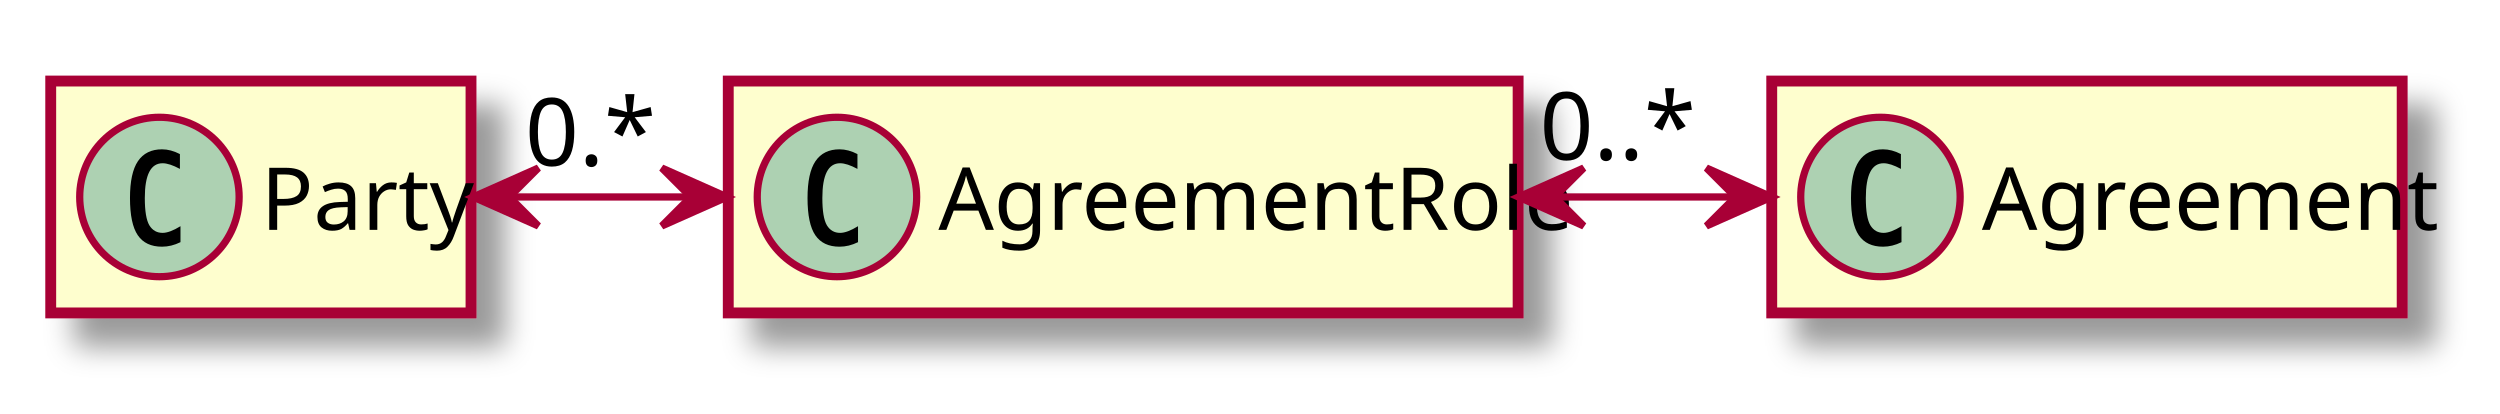
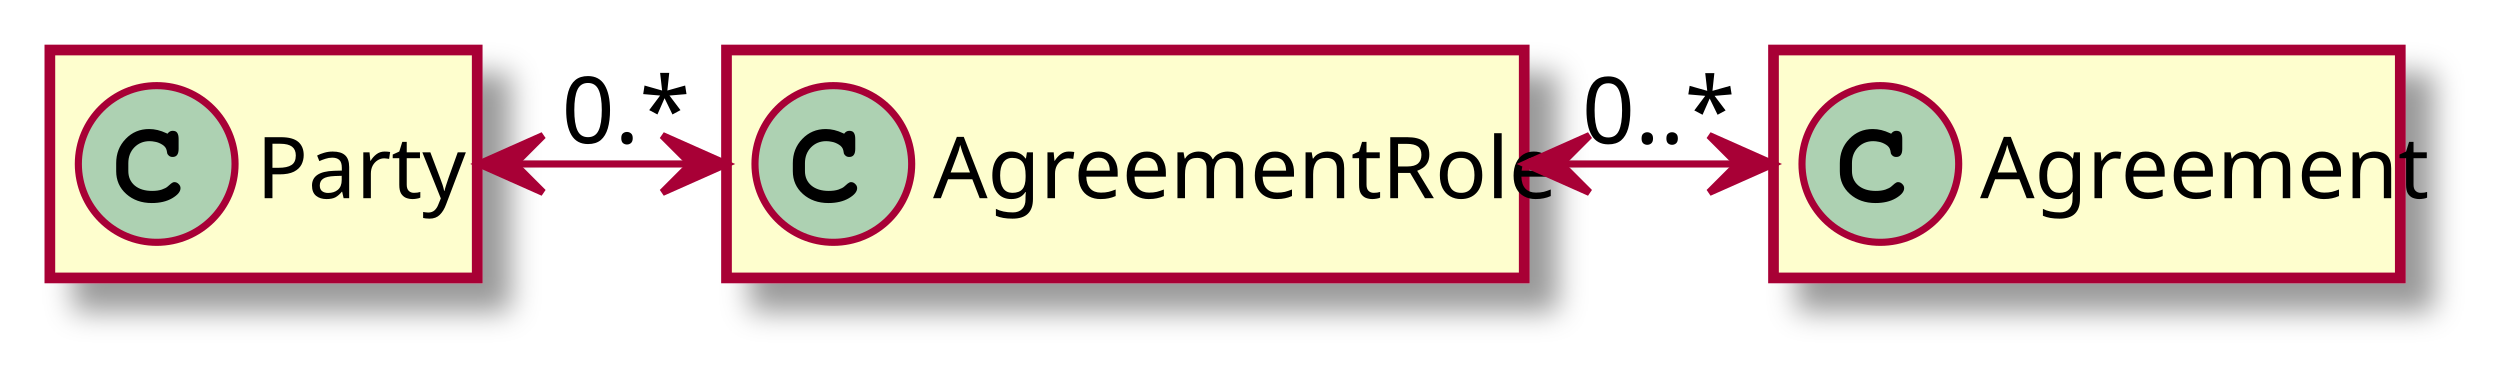
- <svg xmlns="http://www.w3.org/2000/svg" contentScriptType="application/ecmascript" contentStyleType="text/css" height="57px" preserveAspectRatio="none" style="width:345px;height:57px;" version="1.1" viewBox="0 0 345 57" width="345px" zoomAndPan="magnify">
+ <svg xmlns="http://www.w3.org/2000/svg" contentScriptType="application/ecmascript" contentStyleType="text/css" height="53px" preserveAspectRatio="none" style="width:351px;height:53px;background:#FFFFFF;" version="1.1" viewBox="0 0 351 53" width="351px" zoomAndPan="magnify">
  <defs>
    <filter height="300%" id="f1kwq0jmnpvosg" width="300%" x="-1" y="-1">
      <feGaussianBlur result="blurOut" stdDeviation="2.0" />
      <feColorMatrix in="blurOut" result="blurOut2" type="matrix" values="0 0 0 0 0 0 0 0 0 0 0 0 0 0 0 0 0 0 .4 0" />
      <feOffset dx="4.0" dy="4.0" in="blurOut2" result="blurOut3" />
      <feBlend in="SourceGraphic" in2="blurOut3" mode="normal" />
    </filter>
  </defs>
  <g>
-     <rect codeLine="3" fill="#FEFECE" filter="url(#f1kwq0jmnpvosg)" height="32" id="Party" style="stroke:#A80036;stroke-width:1.5;" width="58" x="7" y="11.184" />
-     <ellipse cx="22" cy="27.184" fill="#ADD1B2" rx="11" ry="11" style="stroke:#A80036;stroke-width:1.0;" />
-     <path d="M17.938,27.325 Q17.938,23.872 19.031,22.247 Q20.141,20.606 22.359,20.606 Q23.562,20.606 24.828,21.262 L24.828,23.309 Q23.375,22.528 22.438,22.528 Q19.984,22.528 19.984,27.325 Q19.984,30.028 20.609,31.09 Q21.25,32.137 22.438,32.137 Q23.406,32.137 24.906,31.215 L24.906,33.419 Q23.641,34.044 22.359,34.044 Q20.094,34.044 19.016,32.465 Q17.938,30.887 17.938,27.325 Z " fill="#000000" />
-     <text fill="#000000" font-family="sans-serif" font-size="12" lengthAdjust="spacing" textLength="26" x="36" y="31.719">Party</text>
-     <rect codeLine="4" fill="#FEFECE" filter="url(#f1kwq0jmnpvosg)" height="32" id="AgreementRole" style="stroke:#A80036;stroke-width:1.5;" width="109" x="100.5" y="11.184" />
-     <ellipse cx="115.5" cy="27.184" fill="#ADD1B2" rx="11" ry="11" style="stroke:#A80036;stroke-width:1.0;" />
-     <path d="M111.438,27.325 Q111.438,23.872 112.531,22.247 Q113.641,20.606 115.859,20.606 Q117.062,20.606 118.328,21.262 L118.328,23.309 Q116.875,22.528 115.938,22.528 Q113.484,22.528 113.484,27.325 Q113.484,30.028 114.109,31.09 Q114.75,32.137 115.938,32.137 Q116.906,32.137 118.406,31.215 L118.406,33.419 Q117.141,34.044 115.859,34.044 Q113.594,34.044 112.516,32.465 Q111.438,30.887 111.438,27.325 Z " fill="#000000" />
-     <text fill="#000000" font-family="sans-serif" font-size="12" lengthAdjust="spacing" textLength="77" x="129.5" y="31.719">AgreementRole</text>
-     <rect codeLine="5" fill="#FEFECE" filter="url(#f1kwq0jmnpvosg)" height="32" id="Agreement" style="stroke:#A80036;stroke-width:1.5;" width="87" x="244.5" y="11.184" />
-     <ellipse cx="259.5" cy="27.184" fill="#ADD1B2" rx="11" ry="11" style="stroke:#A80036;stroke-width:1.0;" />
-     <path d="M255.438,27.325 Q255.438,23.872 256.531,22.247 Q257.641,20.606 259.859,20.606 Q261.062,20.606 262.328,21.262 L262.328,23.309 Q260.875,22.528 259.938,22.528 Q257.484,22.528 257.484,27.325 Q257.484,30.028 258.109,31.09 Q258.75,32.137 259.938,32.137 Q260.906,32.137 262.406,31.215 L262.406,33.419 Q261.141,34.044 259.859,34.044 Q257.594,34.044 256.516,32.465 Q255.438,30.887 255.438,27.325 Z " fill="#000000" />
-     <text fill="#000000" font-family="sans-serif" font-size="12" lengthAdjust="spacing" textLength="55" x="273.5" y="31.719">Agreement</text>
-     <path codeLine="7" d="M70.49,27.184 C78.73,27.184 86.96,27.184 95.2,27.184 " fill="none" id="Party-AgreementRole" style="stroke:#A80036;stroke-width:1.0;" />
-     <polygon fill="#A80036" points="100.33,27.184,91.33,23.184,95.33,27.184,91.33,31.184,100.33,27.184" style="stroke:#A80036;stroke-width:1.0;" />
-     <polygon fill="#A80036" points="65.29,27.184,74.29,31.184,70.29,27.184,74.29,23.184,65.29,27.184" style="stroke:#A80036;stroke-width:1.0;" />
-     <text fill="#000000" font-family="sans-serif" font-size="13" lengthAdjust="spacing" textLength="20" x="72.448" y="22.867">0.*</text>
-     <path codeLine="8" d="M214.74,27.184 C222.95,27.184 231.16,27.184 239.37,27.184 " fill="none" id="AgreementRole-Agreement" style="stroke:#A80036;stroke-width:1.0;" />
-     <polygon fill="#A80036" points="244.49,27.184,235.49,23.184,239.49,27.184,235.49,31.184,244.49,27.184" style="stroke:#A80036;stroke-width:1.0;" />
-     <polygon fill="#A80036" points="209.55,27.184,218.55,31.184,214.55,27.184,218.55,23.184,209.55,27.184" style="stroke:#A80036;stroke-width:1.0;" />
-     <text fill="#000000" font-family="sans-serif" font-size="13" lengthAdjust="spacing" textLength="24" x="212.465" y="22.045">0..*</text>
+     <rect codeLine="3" fill="#FEFECE" filter="url(#f1kwq0jmnpvosg)" height="32" id="Party" style="stroke:#A80036;stroke-width:1.5;" width="60" x="7" y="7.022" />
+     <ellipse cx="22" cy="23.023" fill="#ADD1B2" rx="11" ry="11" style="stroke:#A80036;stroke-width:1.0;" />
+     <path d="M21.359,26.804 Q22.156,26.804 22.719,26.616 Q23.297,26.413 23.531,26.194 Q23.781,25.96 24.016,25.773 Q24.266,25.569 24.484,25.569 Q24.828,25.569 25.078,25.835 Q25.344,26.085 25.344,26.413 Q25.344,27.148 24.172,27.835 Q23.016,28.507 21.312,28.507 Q19.156,28.507 17.734,27.241 Q16.312,25.976 16.312,24.038 L16.312,22.913 Q16.312,20.882 17.641,19.507 Q18.969,18.116 20.938,18.116 Q22.125,18.116 23.344,18.694 L23.516,18.773 Q23.812,18.366 24.234,18.366 Q24.719,18.366 24.891,18.663 Q25.078,18.944 25.078,19.491 L25.078,20.913 Q25.078,22.038 24.234,22.038 Q23.922,22.038 23.719,21.866 Q23.531,21.694 23.484,21.554 Q23.453,21.398 23.406,21.132 Q23.297,20.616 22.781,20.304 Q22.266,19.991 21.812,19.913 Q21.375,19.819 21,19.819 Q19.719,19.819 18.859,20.694 Q18.016,21.569 18.016,22.913 L18.016,24.007 Q18.016,25.288 18.922,26.054 Q19.828,26.804 21.359,26.804 Z " fill="#000000" />
+     <text fill="#000000" font-family="sans-serif" font-size="12" lengthAdjust="spacing" textLength="28" x="36" y="27.823">Party</text>
+     <rect codeLine="4" fill="#FEFECE" filter="url(#f1kwq0jmnpvosg)" height="32" id="AgreementRole" style="stroke:#A80036;stroke-width:1.5;" width="112" x="102" y="7.022" />
+     <ellipse cx="117" cy="23.023" fill="#ADD1B2" rx="11" ry="11" style="stroke:#A80036;stroke-width:1.0;" />
+     <path d="M116.359,26.804 Q117.156,26.804 117.719,26.616 Q118.297,26.413 118.531,26.194 Q118.781,25.96 119.016,25.773 Q119.266,25.569 119.484,25.569 Q119.828,25.569 120.078,25.835 Q120.344,26.085 120.344,26.413 Q120.344,27.148 119.172,27.835 Q118.016,28.507 116.312,28.507 Q114.156,28.507 112.734,27.241 Q111.312,25.976 111.312,24.038 L111.312,22.913 Q111.312,20.882 112.641,19.507 Q113.969,18.116 115.938,18.116 Q117.125,18.116 118.344,18.694 L118.516,18.773 Q118.812,18.366 119.234,18.366 Q119.719,18.366 119.891,18.663 Q120.078,18.944 120.078,19.491 L120.078,20.913 Q120.078,22.038 119.234,22.038 Q118.922,22.038 118.719,21.866 Q118.531,21.694 118.484,21.554 Q118.453,21.398 118.406,21.132 Q118.297,20.616 117.781,20.304 Q117.266,19.991 116.812,19.913 Q116.375,19.819 116,19.819 Q114.719,19.819 113.859,20.694 Q113.016,21.569 113.016,22.913 L113.016,24.007 Q113.016,25.288 113.922,26.054 Q114.828,26.804 116.359,26.804 Z " fill="#000000" />
+     <text fill="#000000" font-family="sans-serif" font-size="12" lengthAdjust="spacing" textLength="80" x="131" y="27.823">AgreementRole</text>
+     <rect codeLine="5" fill="#FEFECE" filter="url(#f1kwq0jmnpvosg)" height="32" id="Agreement" style="stroke:#A80036;stroke-width:1.5;" width="88" x="249" y="7.022" />
+     <ellipse cx="264" cy="23.023" fill="#ADD1B2" rx="11" ry="11" style="stroke:#A80036;stroke-width:1.0;" />
+     <path d="M263.359,26.804 Q264.156,26.804 264.719,26.616 Q265.297,26.413 265.531,26.194 Q265.781,25.96 266.016,25.773 Q266.266,25.569 266.484,25.569 Q266.828,25.569 267.078,25.835 Q267.344,26.085 267.344,26.413 Q267.344,27.148 266.172,27.835 Q265.016,28.507 263.312,28.507 Q261.156,28.507 259.734,27.241 Q258.312,25.976 258.312,24.038 L258.312,22.913 Q258.312,20.882 259.641,19.507 Q260.969,18.116 262.938,18.116 Q264.125,18.116 265.344,18.694 L265.516,18.773 Q265.812,18.366 266.234,18.366 Q266.719,18.366 266.891,18.663 Q267.078,18.944 267.078,19.491 L267.078,20.913 Q267.078,22.038 266.234,22.038 Q265.922,22.038 265.719,21.866 Q265.531,21.694 265.484,21.554 Q265.453,21.398 265.406,21.132 Q265.297,20.616 264.781,20.304 Q264.266,19.991 263.812,19.913 Q263.375,19.819 263,19.819 Q261.719,19.819 260.859,20.694 Q260.016,21.569 260.016,22.913 L260.016,24.007 Q260.016,25.288 260.922,26.054 Q261.828,26.804 263.359,26.804 Z " fill="#000000" />
+     <text fill="#000000" font-family="sans-serif" font-size="12" lengthAdjust="spacing" textLength="56" x="278" y="27.823">Agreement</text>
+     <path codeLine="7" d="M72.41,23.023 C80.57,23.023 88.74,23.023 96.91,23.023 " fill="none" id="Party-AgreementRole" style="stroke:#A80036;stroke-width:1.0;" />
+     <polygon fill="#A80036" points="101.99,23.023,92.99,19.023,96.99,23.023,92.99,27.023,101.99,23.023" style="stroke:#A80036;stroke-width:1.0;" />
+     <polygon fill="#A80036" points="67.25,23.023,76.25,27.023,72.25,23.023,76.25,19.023,67.25,23.023" style="stroke:#A80036;stroke-width:1.0;" />
+     <text fill="#000000" font-family="sans-serif" font-size="13" lengthAdjust="spacing" textLength="15" x="78.853" y="20.1">0.*</text>
+     <path codeLine="8" d="M219.33,23.023 C227.51,23.023 235.69,23.023 243.87,23.023 " fill="none" id="AgreementRole-Agreement" style="stroke:#A80036;stroke-width:1.0;" />
+     <polygon fill="#A80036" points="248.96,23.023,239.96,19.023,243.96,23.023,239.96,27.023,248.96,23.023" style="stroke:#A80036;stroke-width:1.0;" />
+     <polygon fill="#A80036" points="214.16,23.023,223.16,27.023,219.16,23.023,223.16,19.023,214.16,23.023" style="stroke:#A80036;stroke-width:1.0;" />
+     <text fill="#000000" font-family="sans-serif" font-size="13" lengthAdjust="spacing" textLength="18" x="222.101" y="20.145">0..*</text>
  </g>
</svg>
